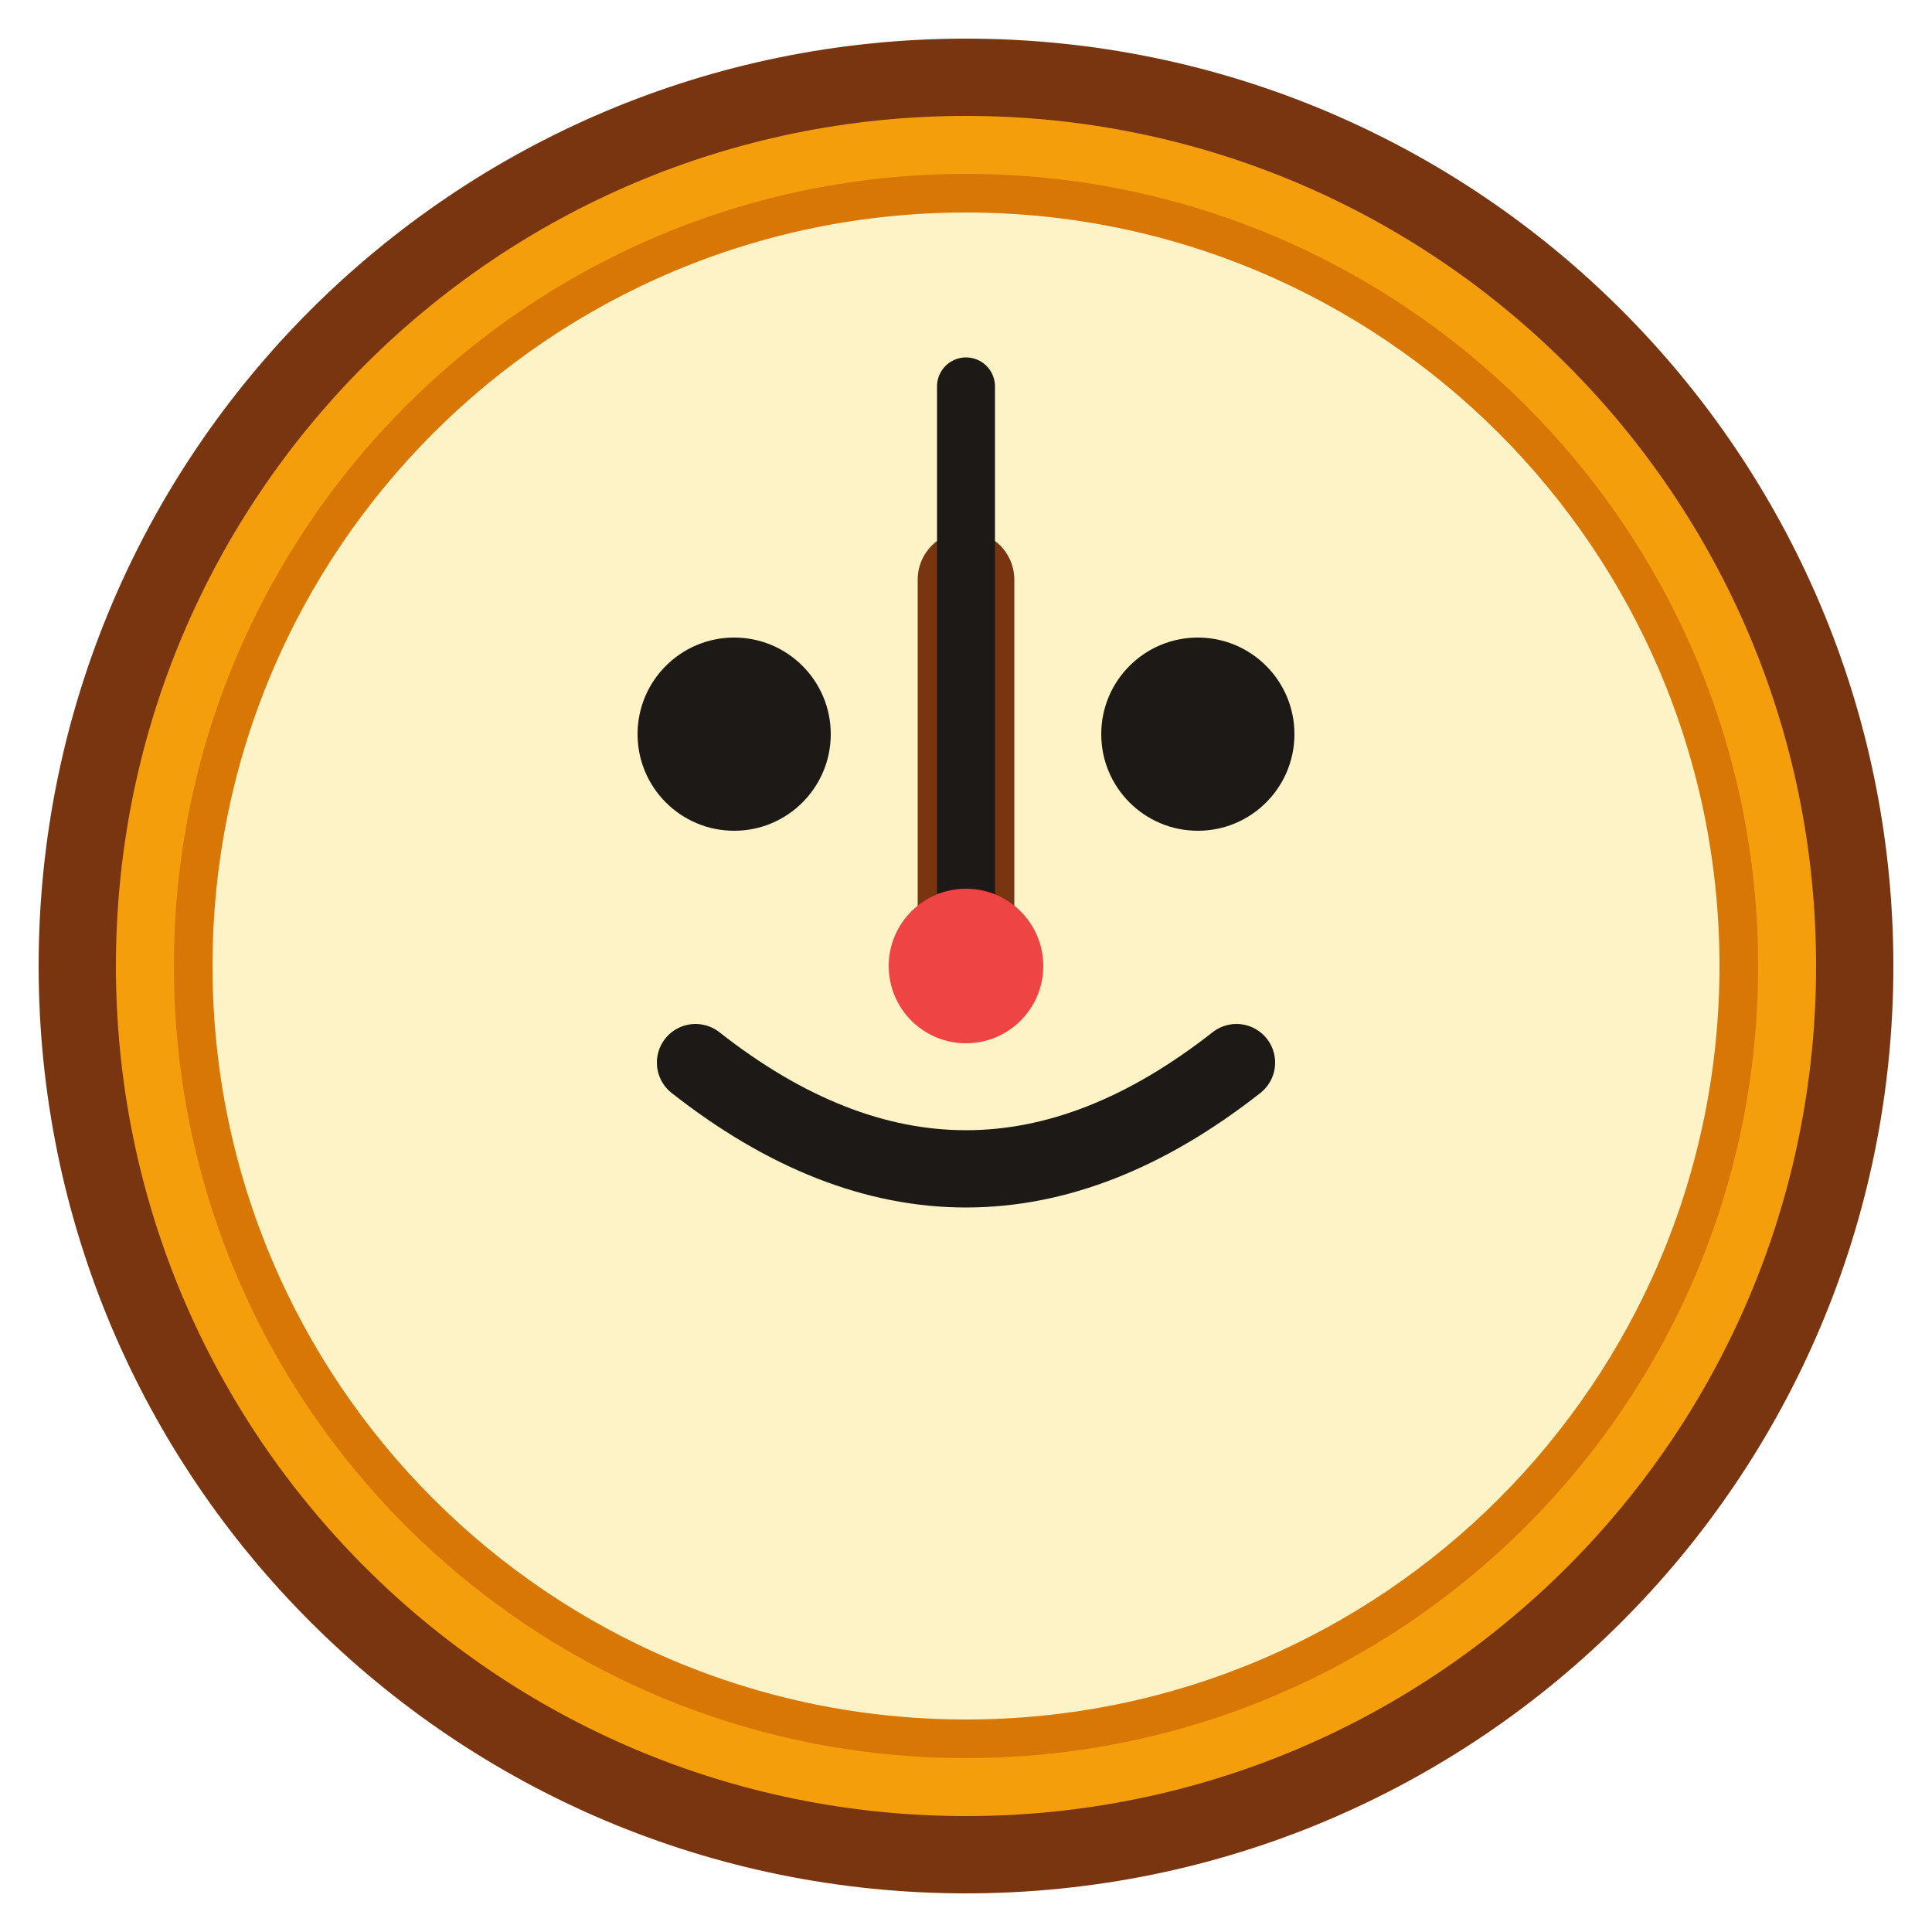
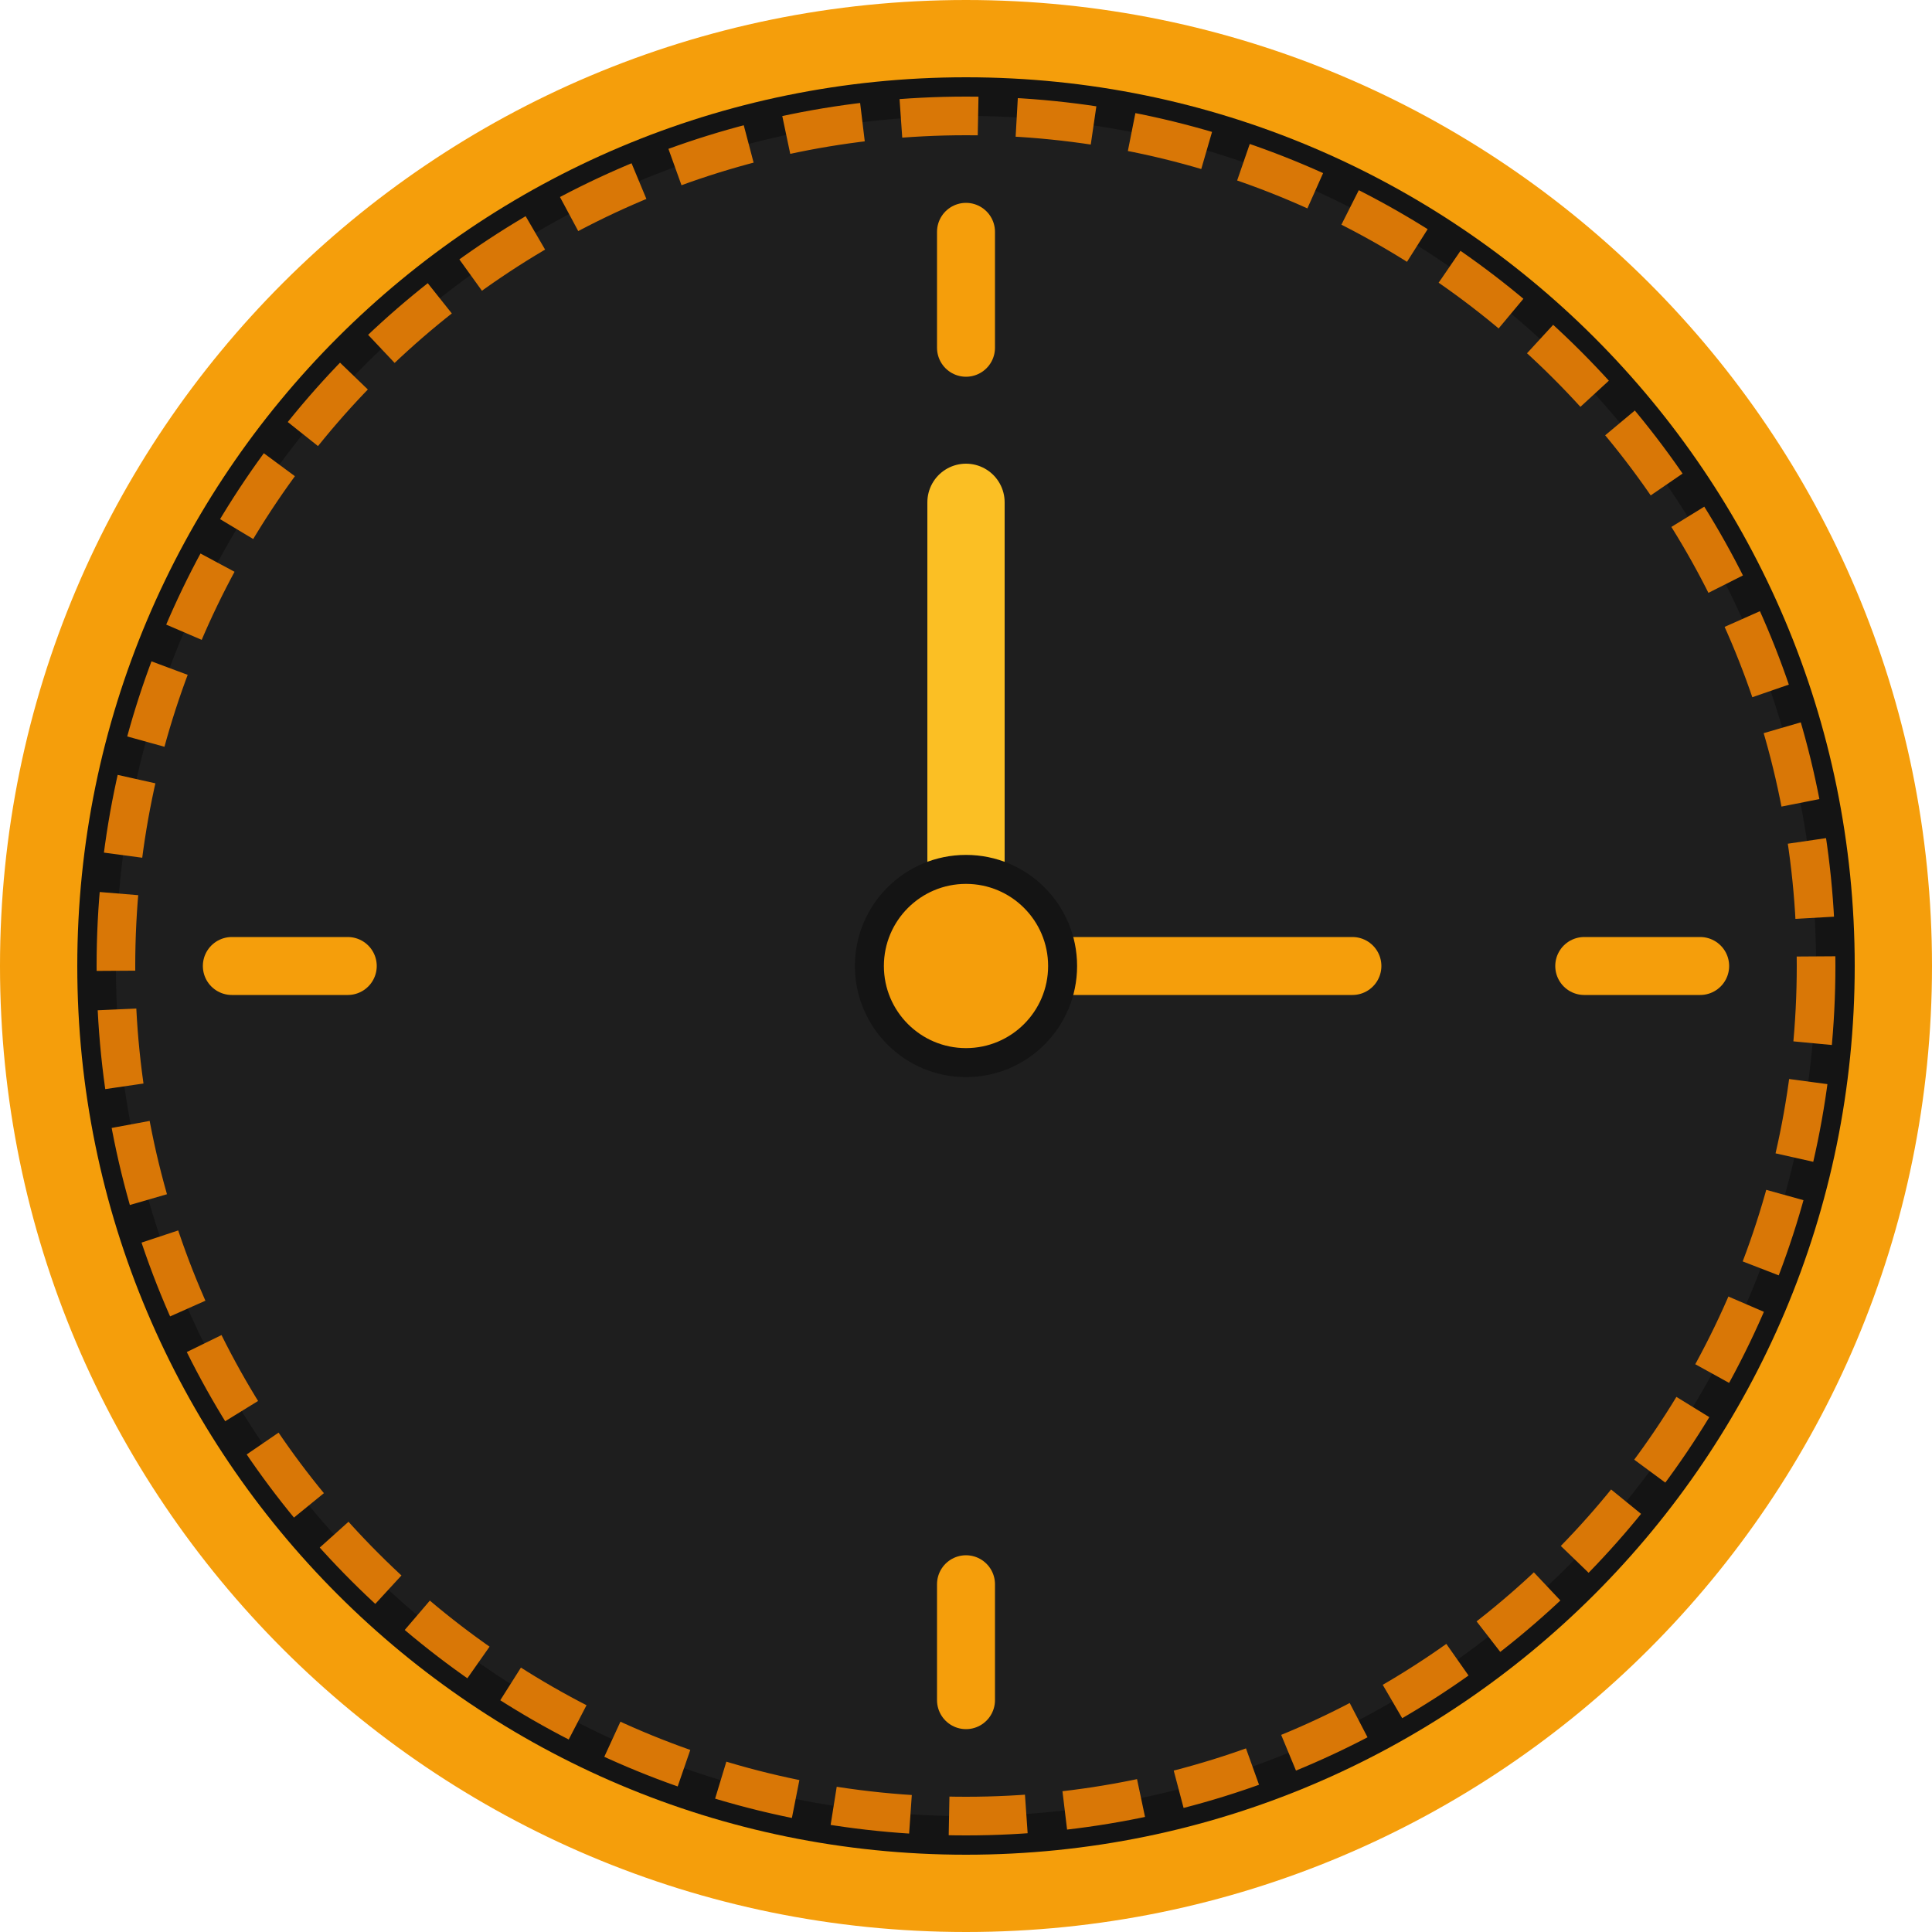
- <svg xmlns="http://www.w3.org/2000/svg" viewBox="0 0 100 100">
-   <circle cx="50" cy="50" r="46" fill="#F59E0B" stroke="#78350F" stroke-width="4" />
-   <circle cx="50" cy="50" r="40" fill="#FEF3C7" stroke="#D97706" stroke-width="2" />
-   <circle cx="38" cy="38" r="5" fill="#1C1917" />
-   <circle cx="62" cy="38" r="5" fill="#1C1917" />
-   <path d="M 36 55 Q 50 66 64 55" fill="none" stroke="#1C1917" stroke-width="4" stroke-linecap="round" />
-   <line x1="50" y1="50" x2="50" y2="30" stroke="#78350F" stroke-width="5" stroke-linecap="round" />
-   <line x1="50" y1="50" x2="50" y2="20" stroke="#1C1917" stroke-width="3" stroke-linecap="round" />
-   <circle cx="50" cy="50" r="4" fill="#EF4444" />
+ <svg xmlns="http://www.w3.org/2000/svg" viewBox="0 0 100 100" width="100%" height="100%">
+   <circle cx="50" cy="50" r="48" fill="#141414" stroke="#F59E0B" stroke-width="4" />
+   <circle cx="50" cy="50" r="44" fill="#1E1E1E" stroke="#D97706" stroke-width="2" stroke-dasharray="4,2" />
+   <line x1="50" y1="12" x2="50" y2="18" stroke="#F59E0B" stroke-width="3" stroke-linecap="round" />
+   <line x1="88" y1="50" x2="82" y2="50" stroke="#F59E0B" stroke-width="3" stroke-linecap="round" />
+   <line x1="50" y1="88" x2="50" y2="82" stroke="#F59E0B" stroke-width="3" stroke-linecap="round" />
+   <line x1="12" y1="50" x2="18" y2="50" stroke="#F59E0B" stroke-width="3" stroke-linecap="round" />
+   <line x1="50" y1="50" x2="50" y2="26" stroke="#FBBF24" stroke-width="4" stroke-linecap="round" />
+   <line x1="50" y1="50" x2="70" y2="50" stroke="#F59E0B" stroke-width="3" stroke-linecap="round" />
+   <circle cx="50" cy="50" r="5" fill="#F59E0B" stroke="#141414" stroke-width="1.5" />
</svg>
